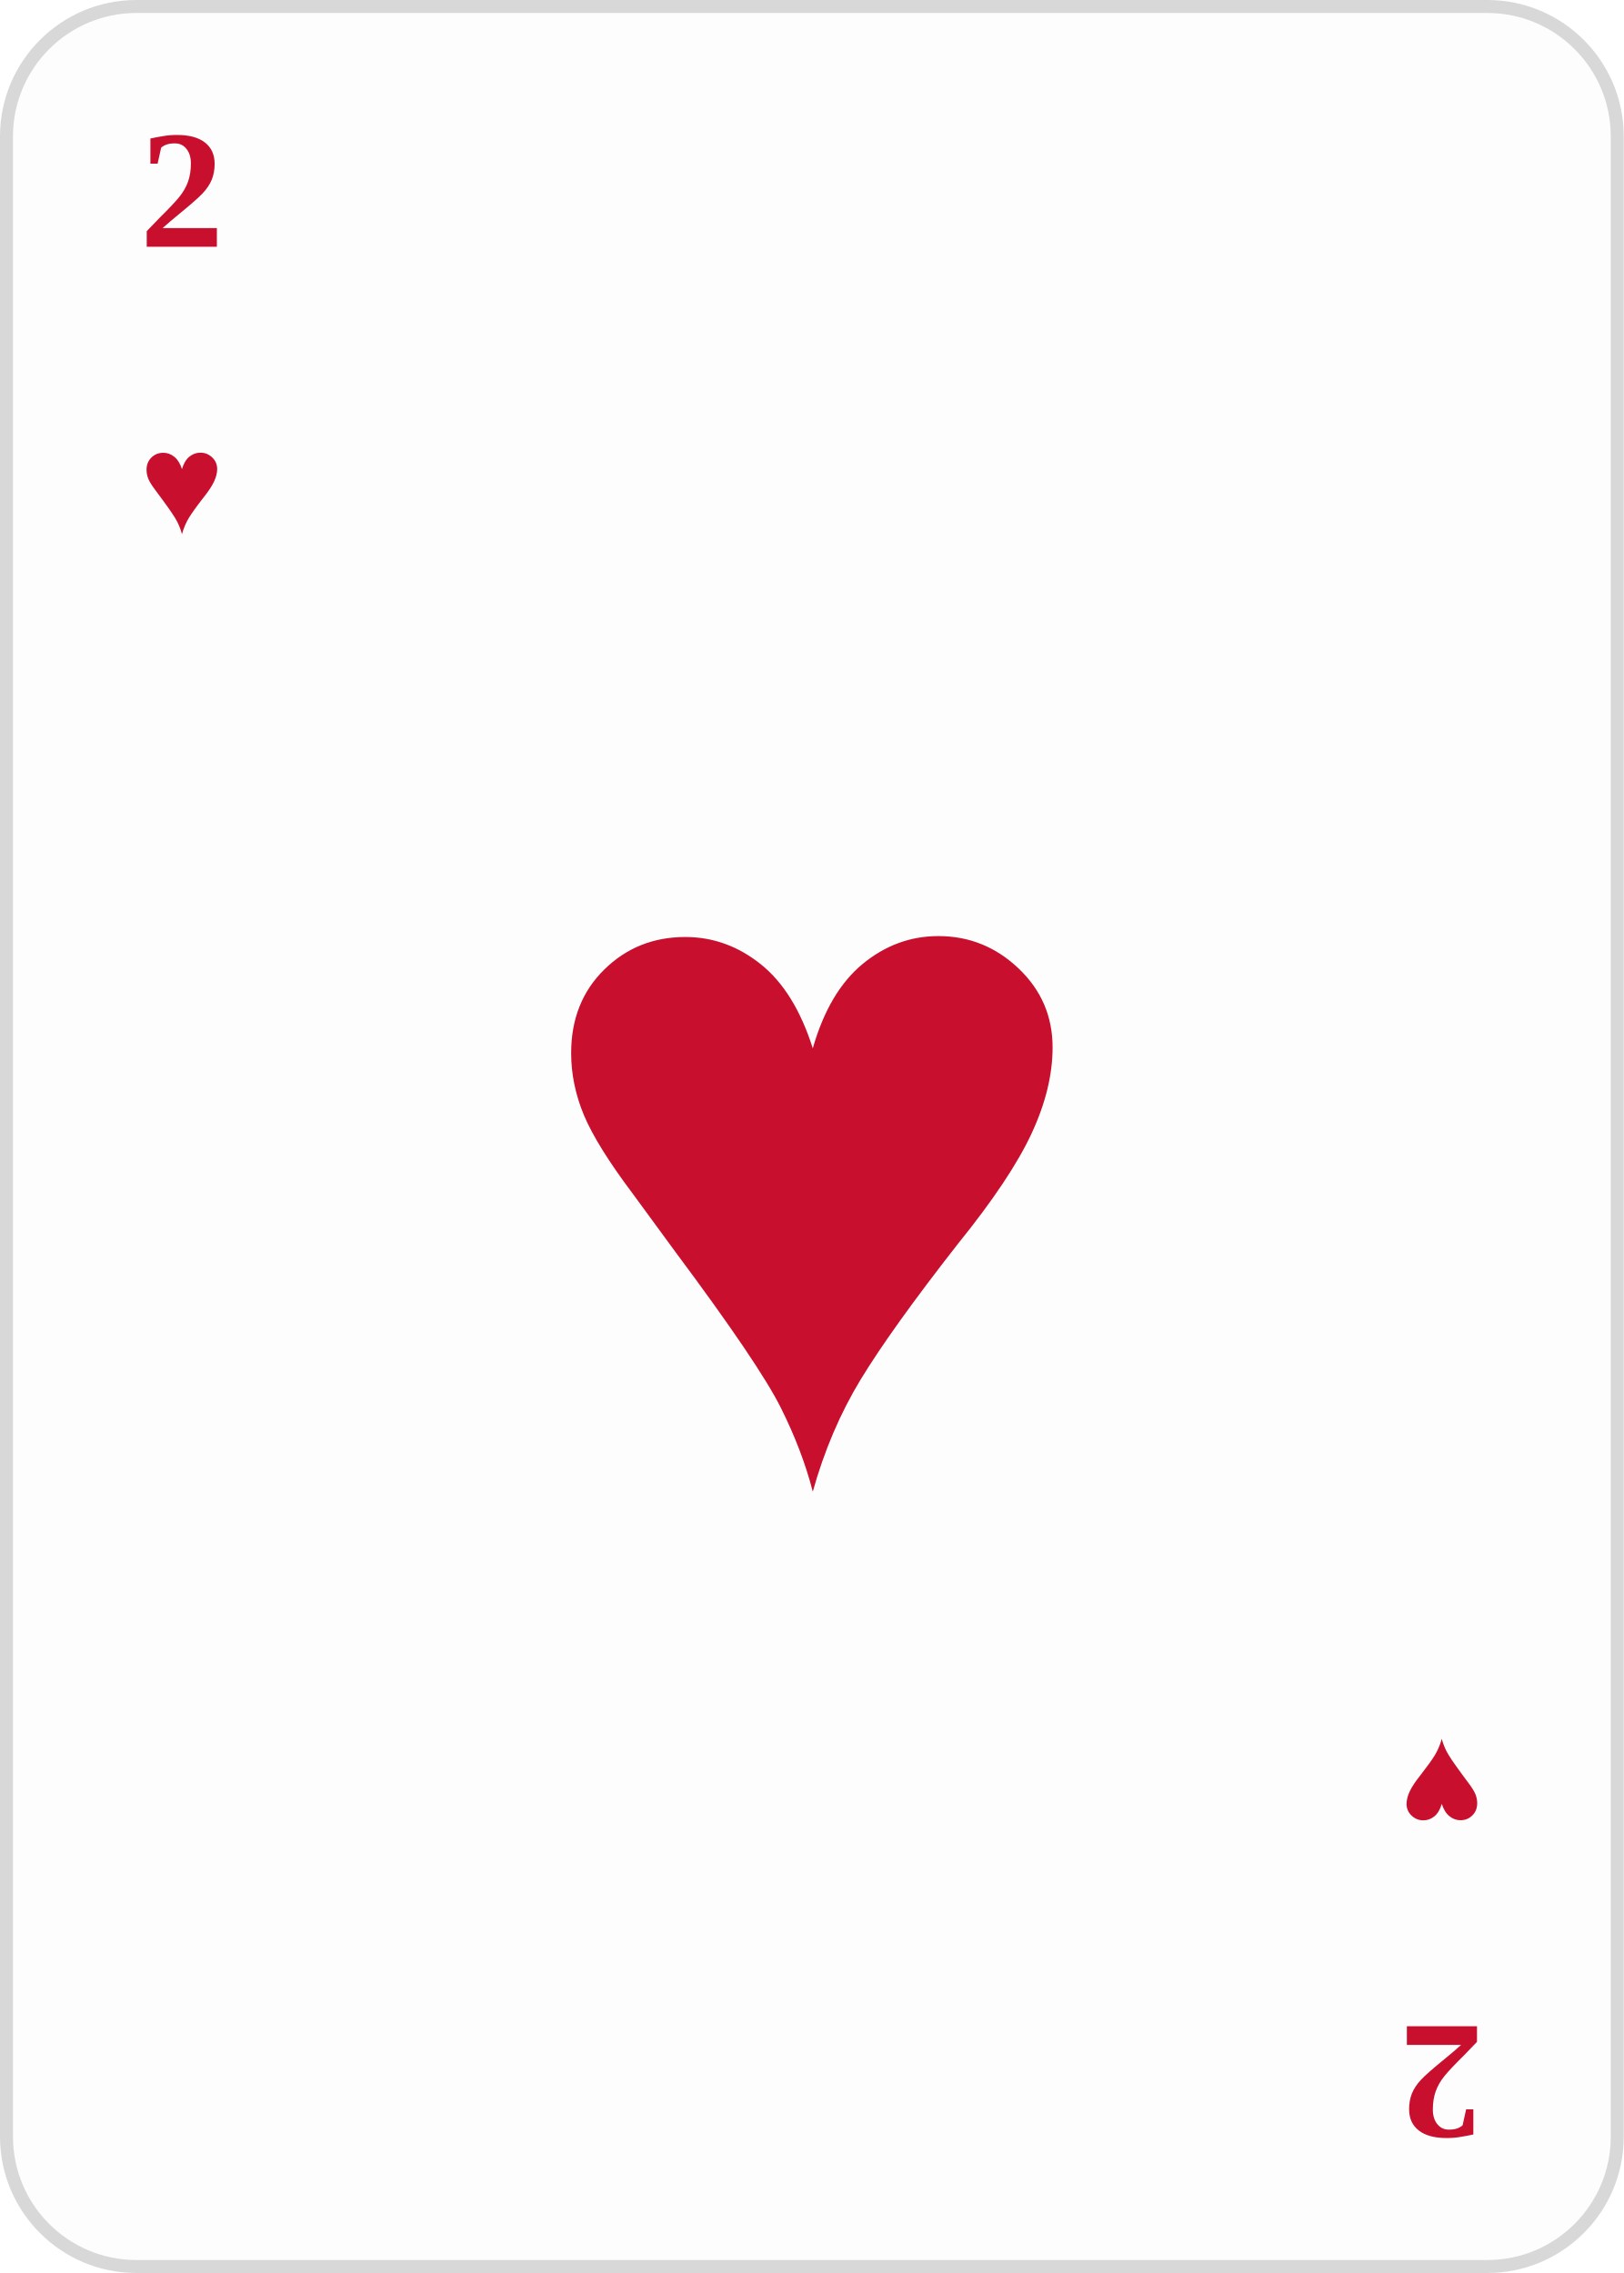
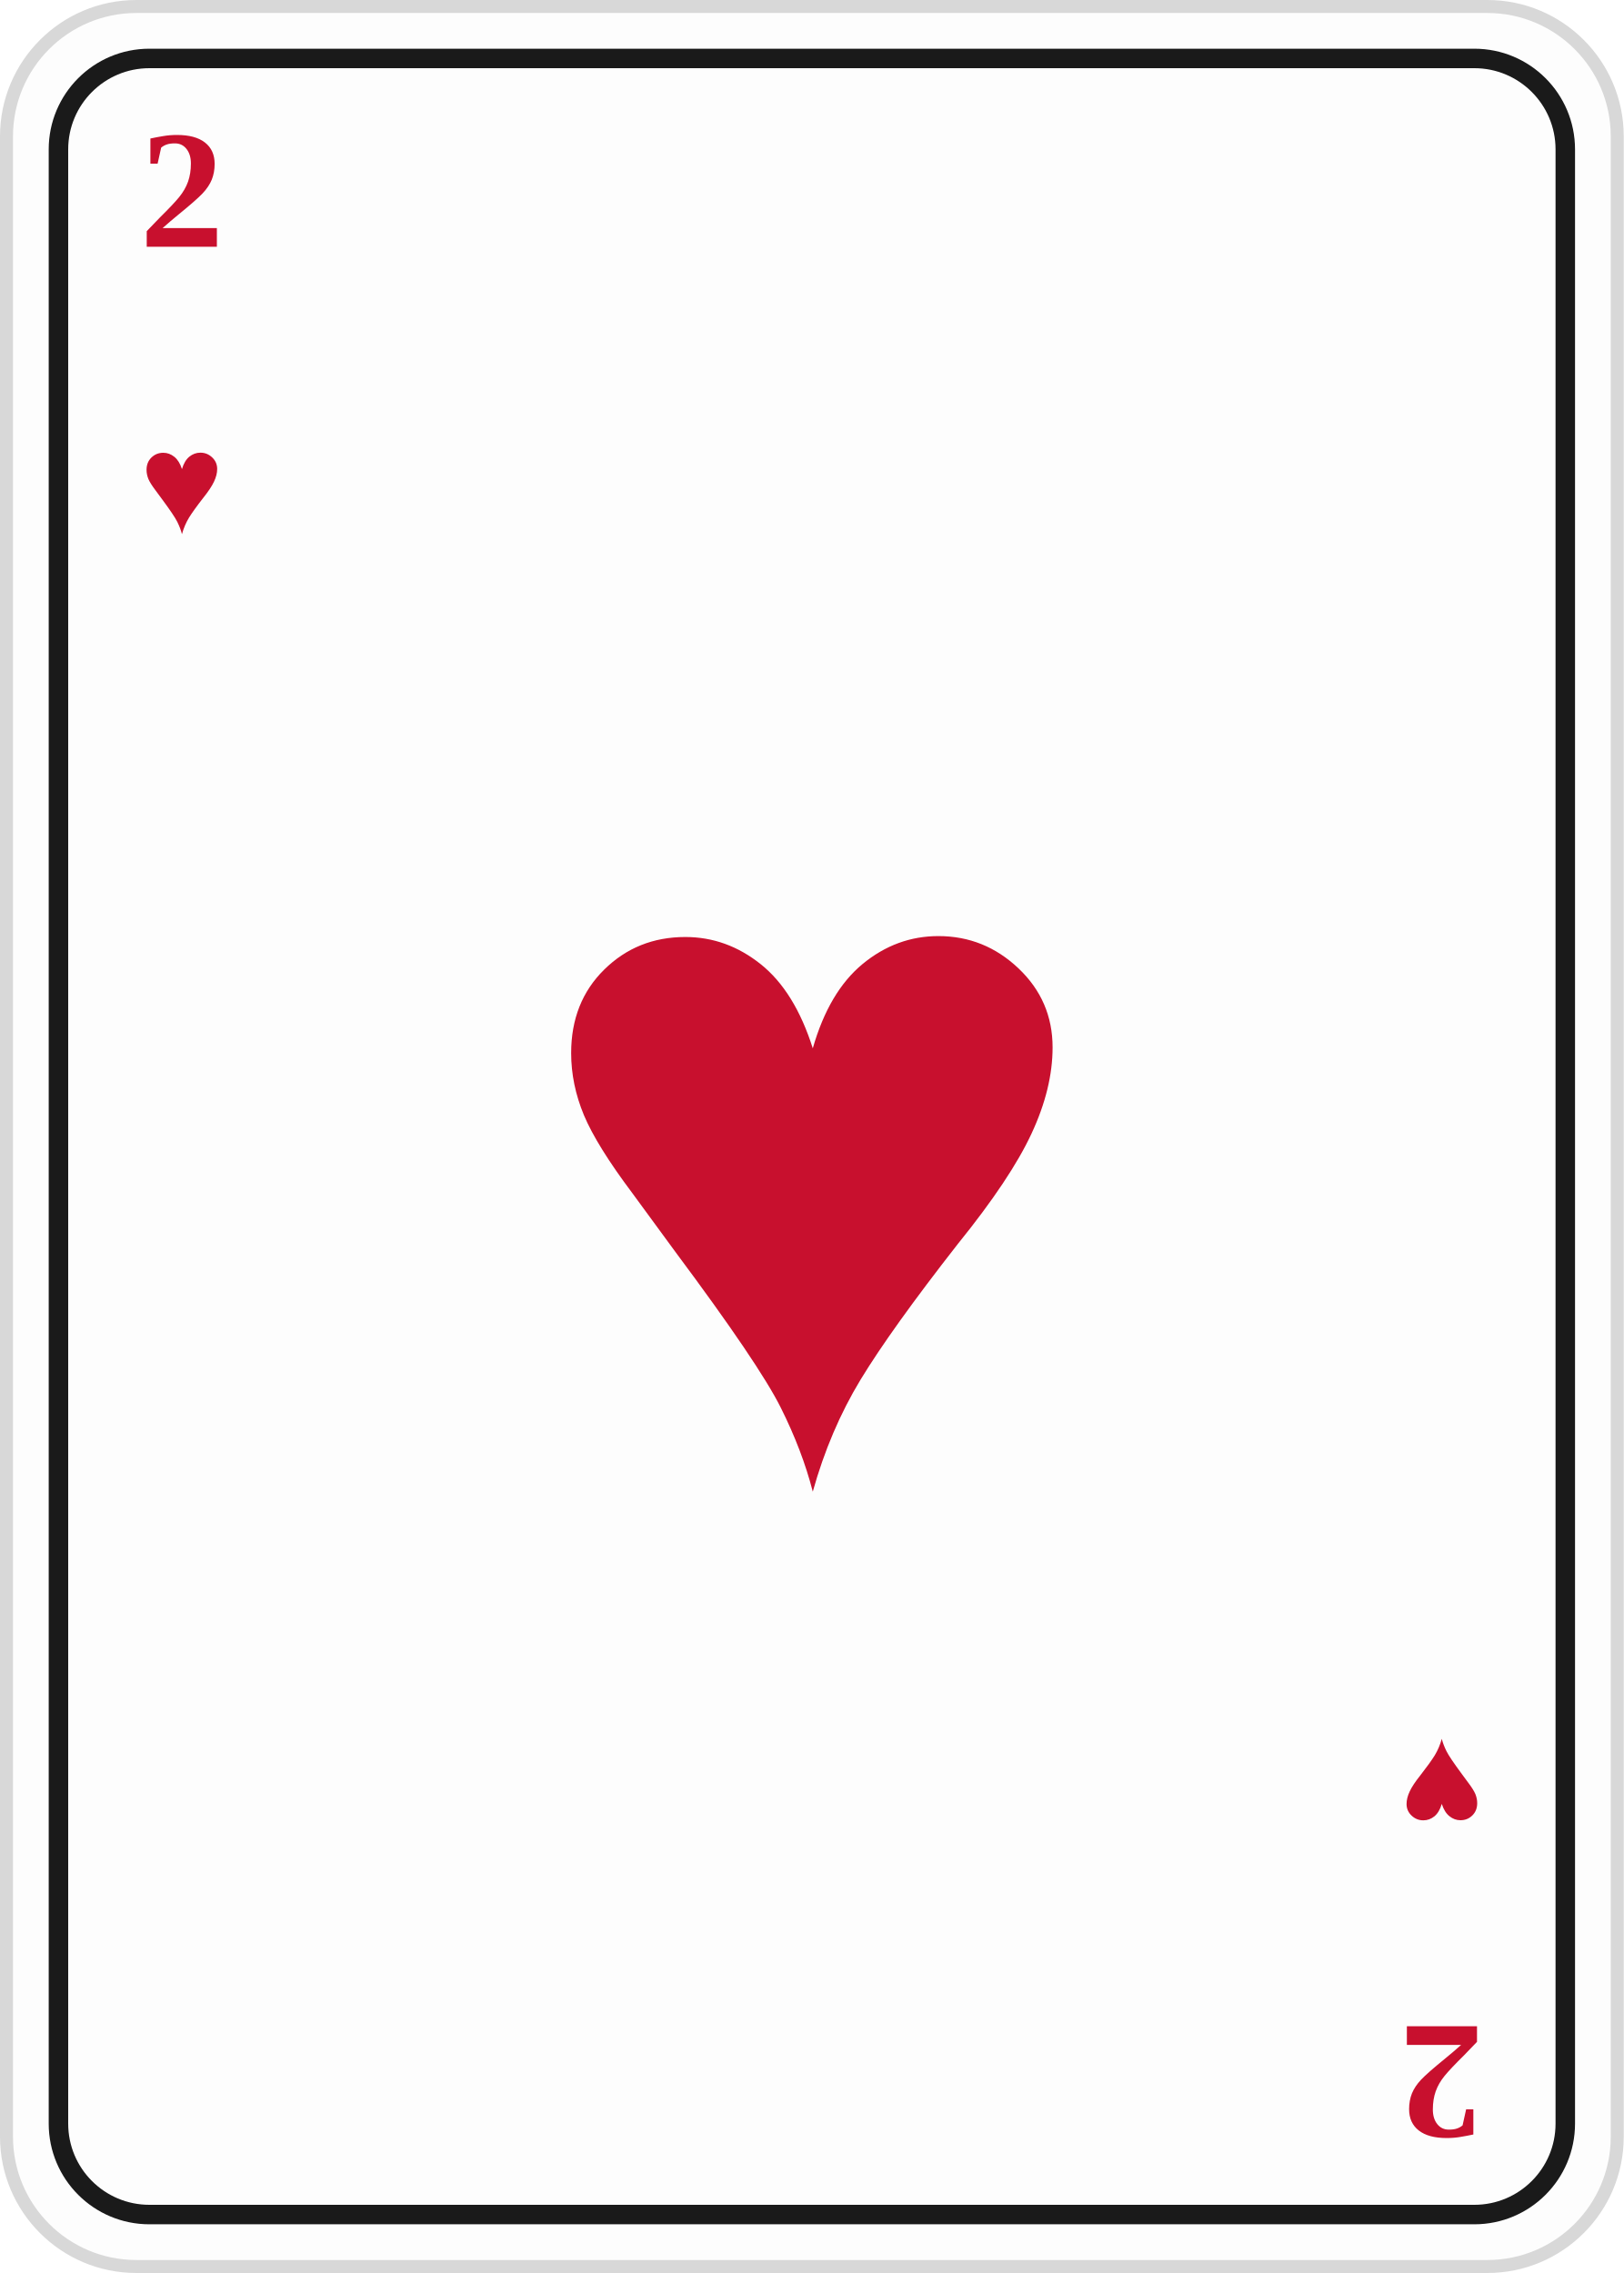
<svg xmlns="http://www.w3.org/2000/svg" viewBox="0 0 250 350">
  <rect x="1" y="1" width="248" height="348" rx="20" fill="#fdfdfd" stroke="#d8d8d8" stroke-width="2" />
+   <rect x="9" y="9" width="232" height="332" rx="14" fill="none" stroke="#1a1a1a" stroke-width="3" />
  <text x="28" y="38" font-size="26" font-weight="bold" fill="#c8102e" font-family="Georgia, 'Times New Roman', serif" text-anchor="middle">2</text>
  <text x="28" y="82" font-size="22" fill="#c8102e" font-family="Georgia, 'Times New Roman', serif" text-anchor="middle">♥</text>
  <g transform="translate(250,350) rotate(180)">
    <text x="28" y="38" font-size="26" font-weight="bold" fill="#c8102e" font-family="Georgia, 'Times New Roman', serif" text-anchor="middle">2</text>
    <text x="28" y="82" font-size="22" fill="#c8102e" font-family="Georgia, 'Times New Roman', serif" text-anchor="middle">♥</text>
  </g>
  <text x="125.0" y="228.0" font-size="150" fill="#c8102e" font-family="Georgia, 'Times New Roman', serif" text-anchor="middle">♥</text>
</svg>
